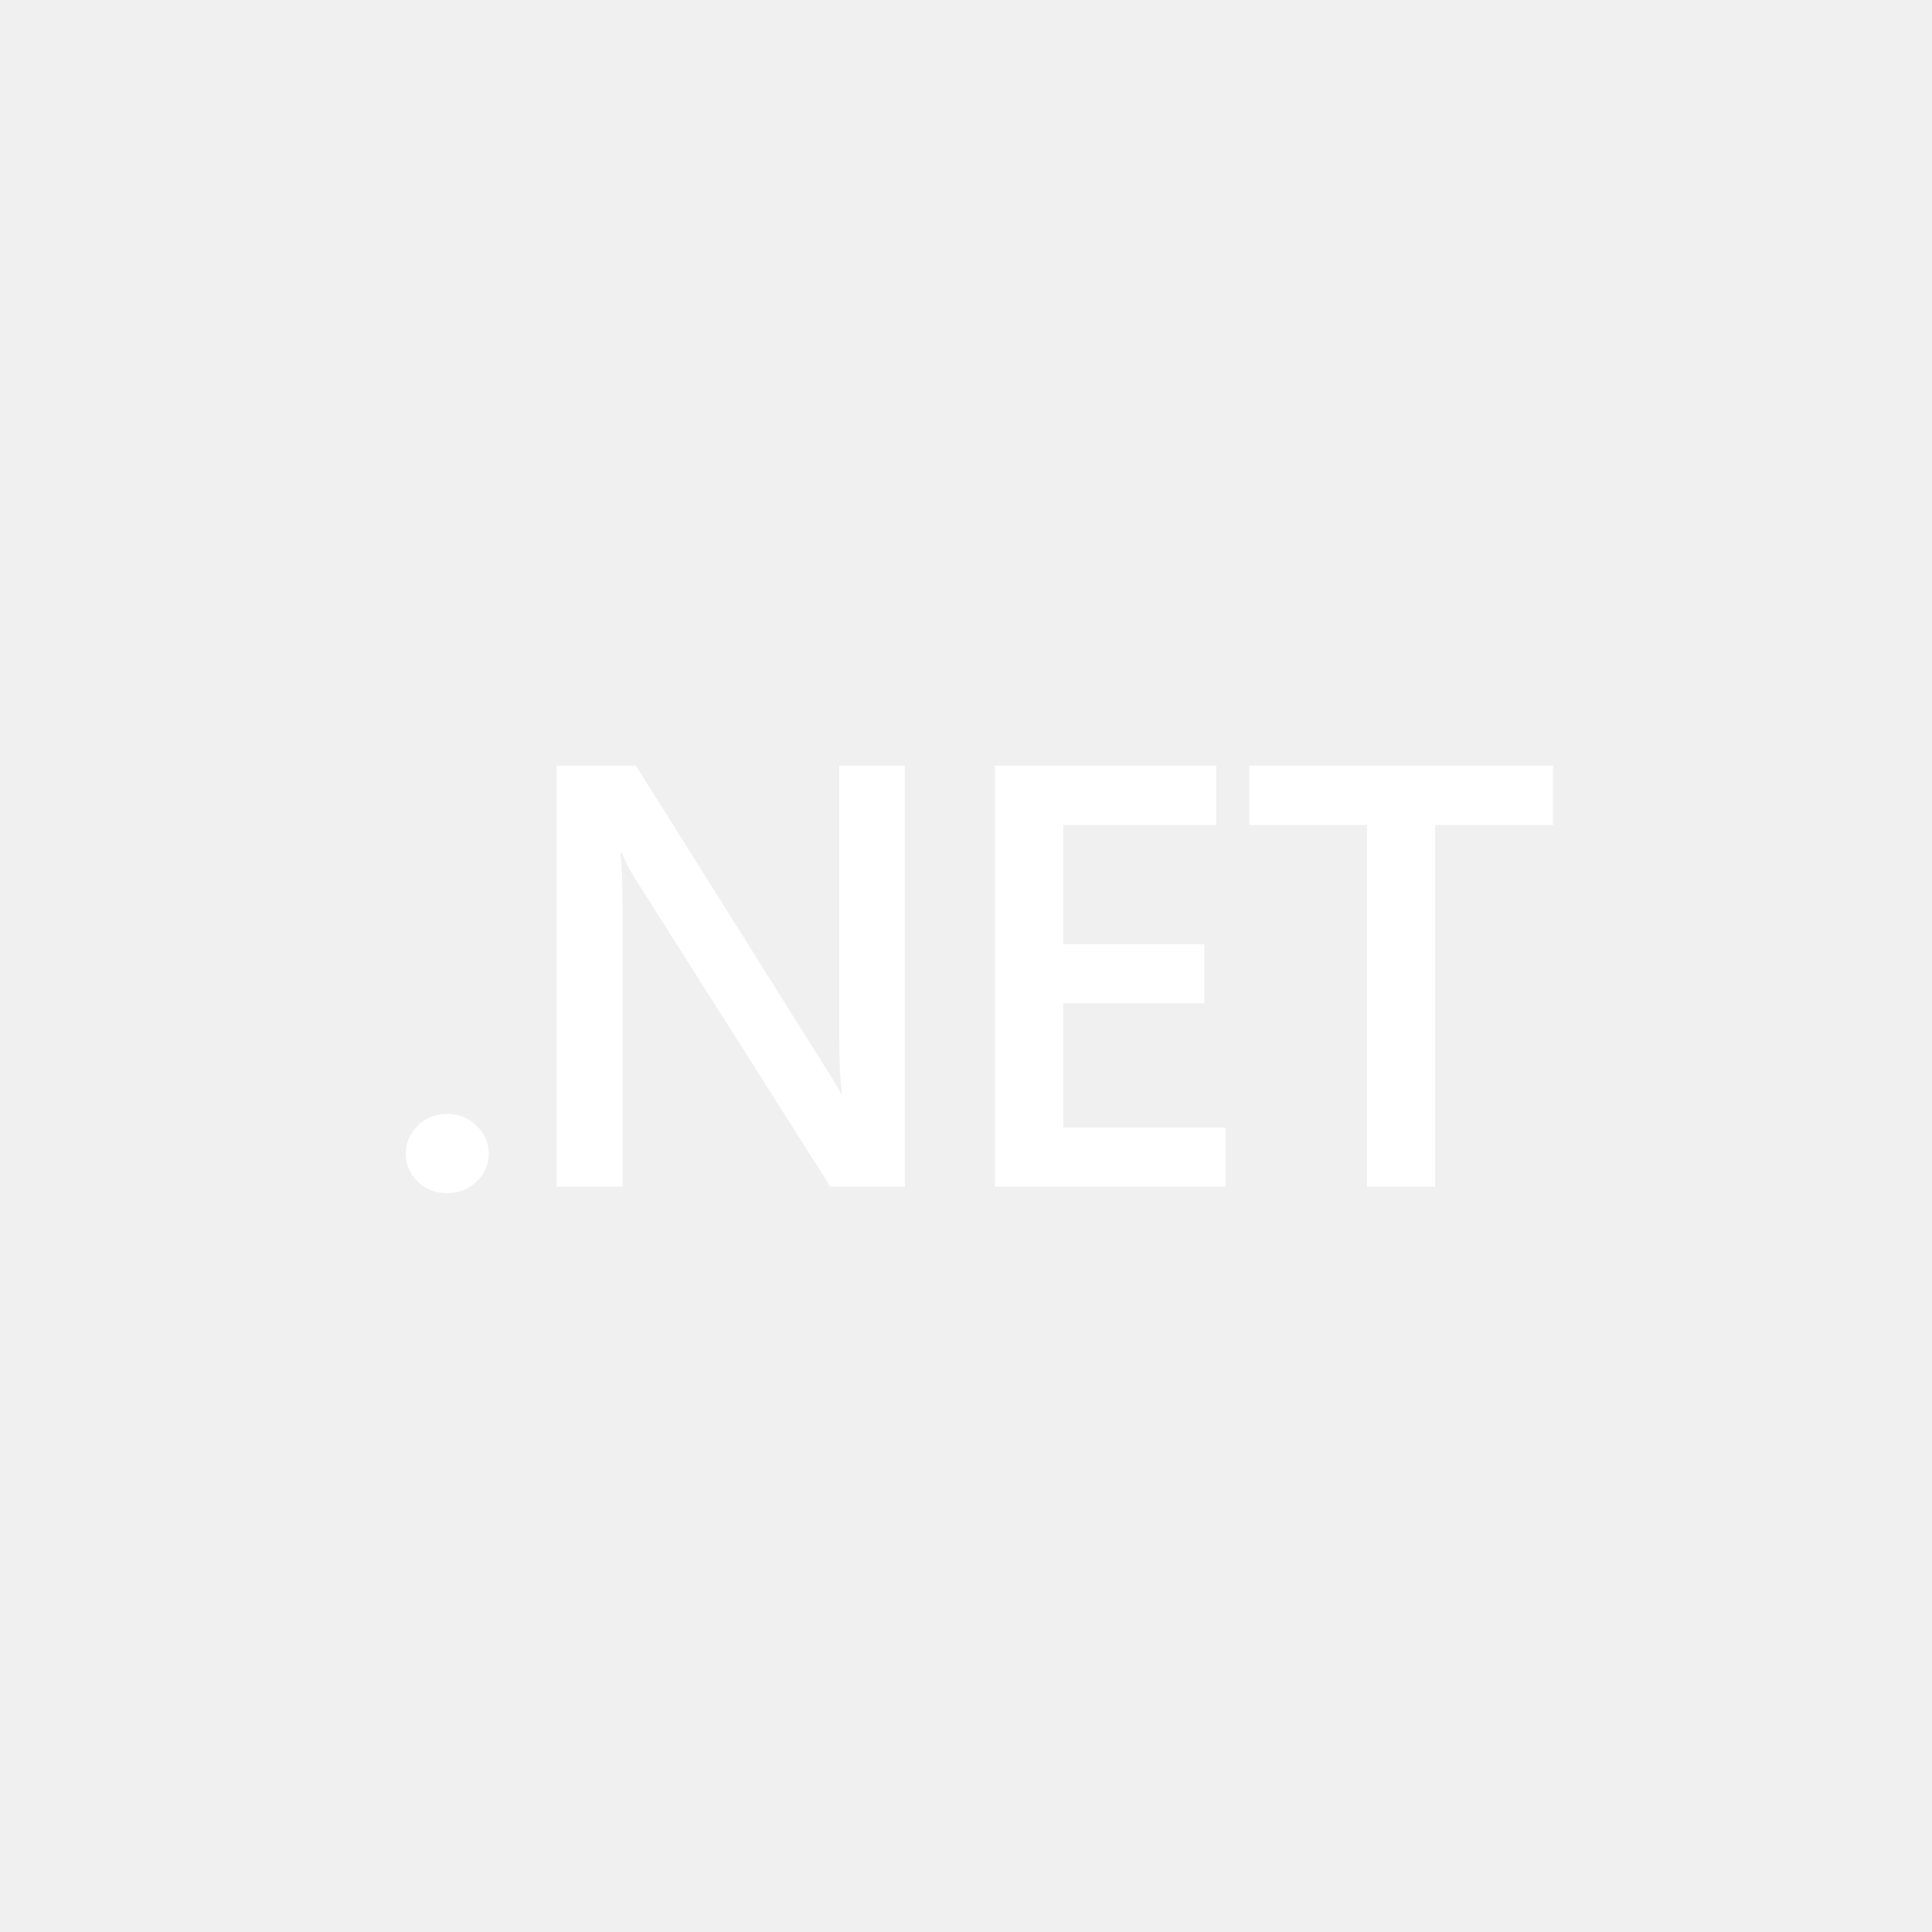
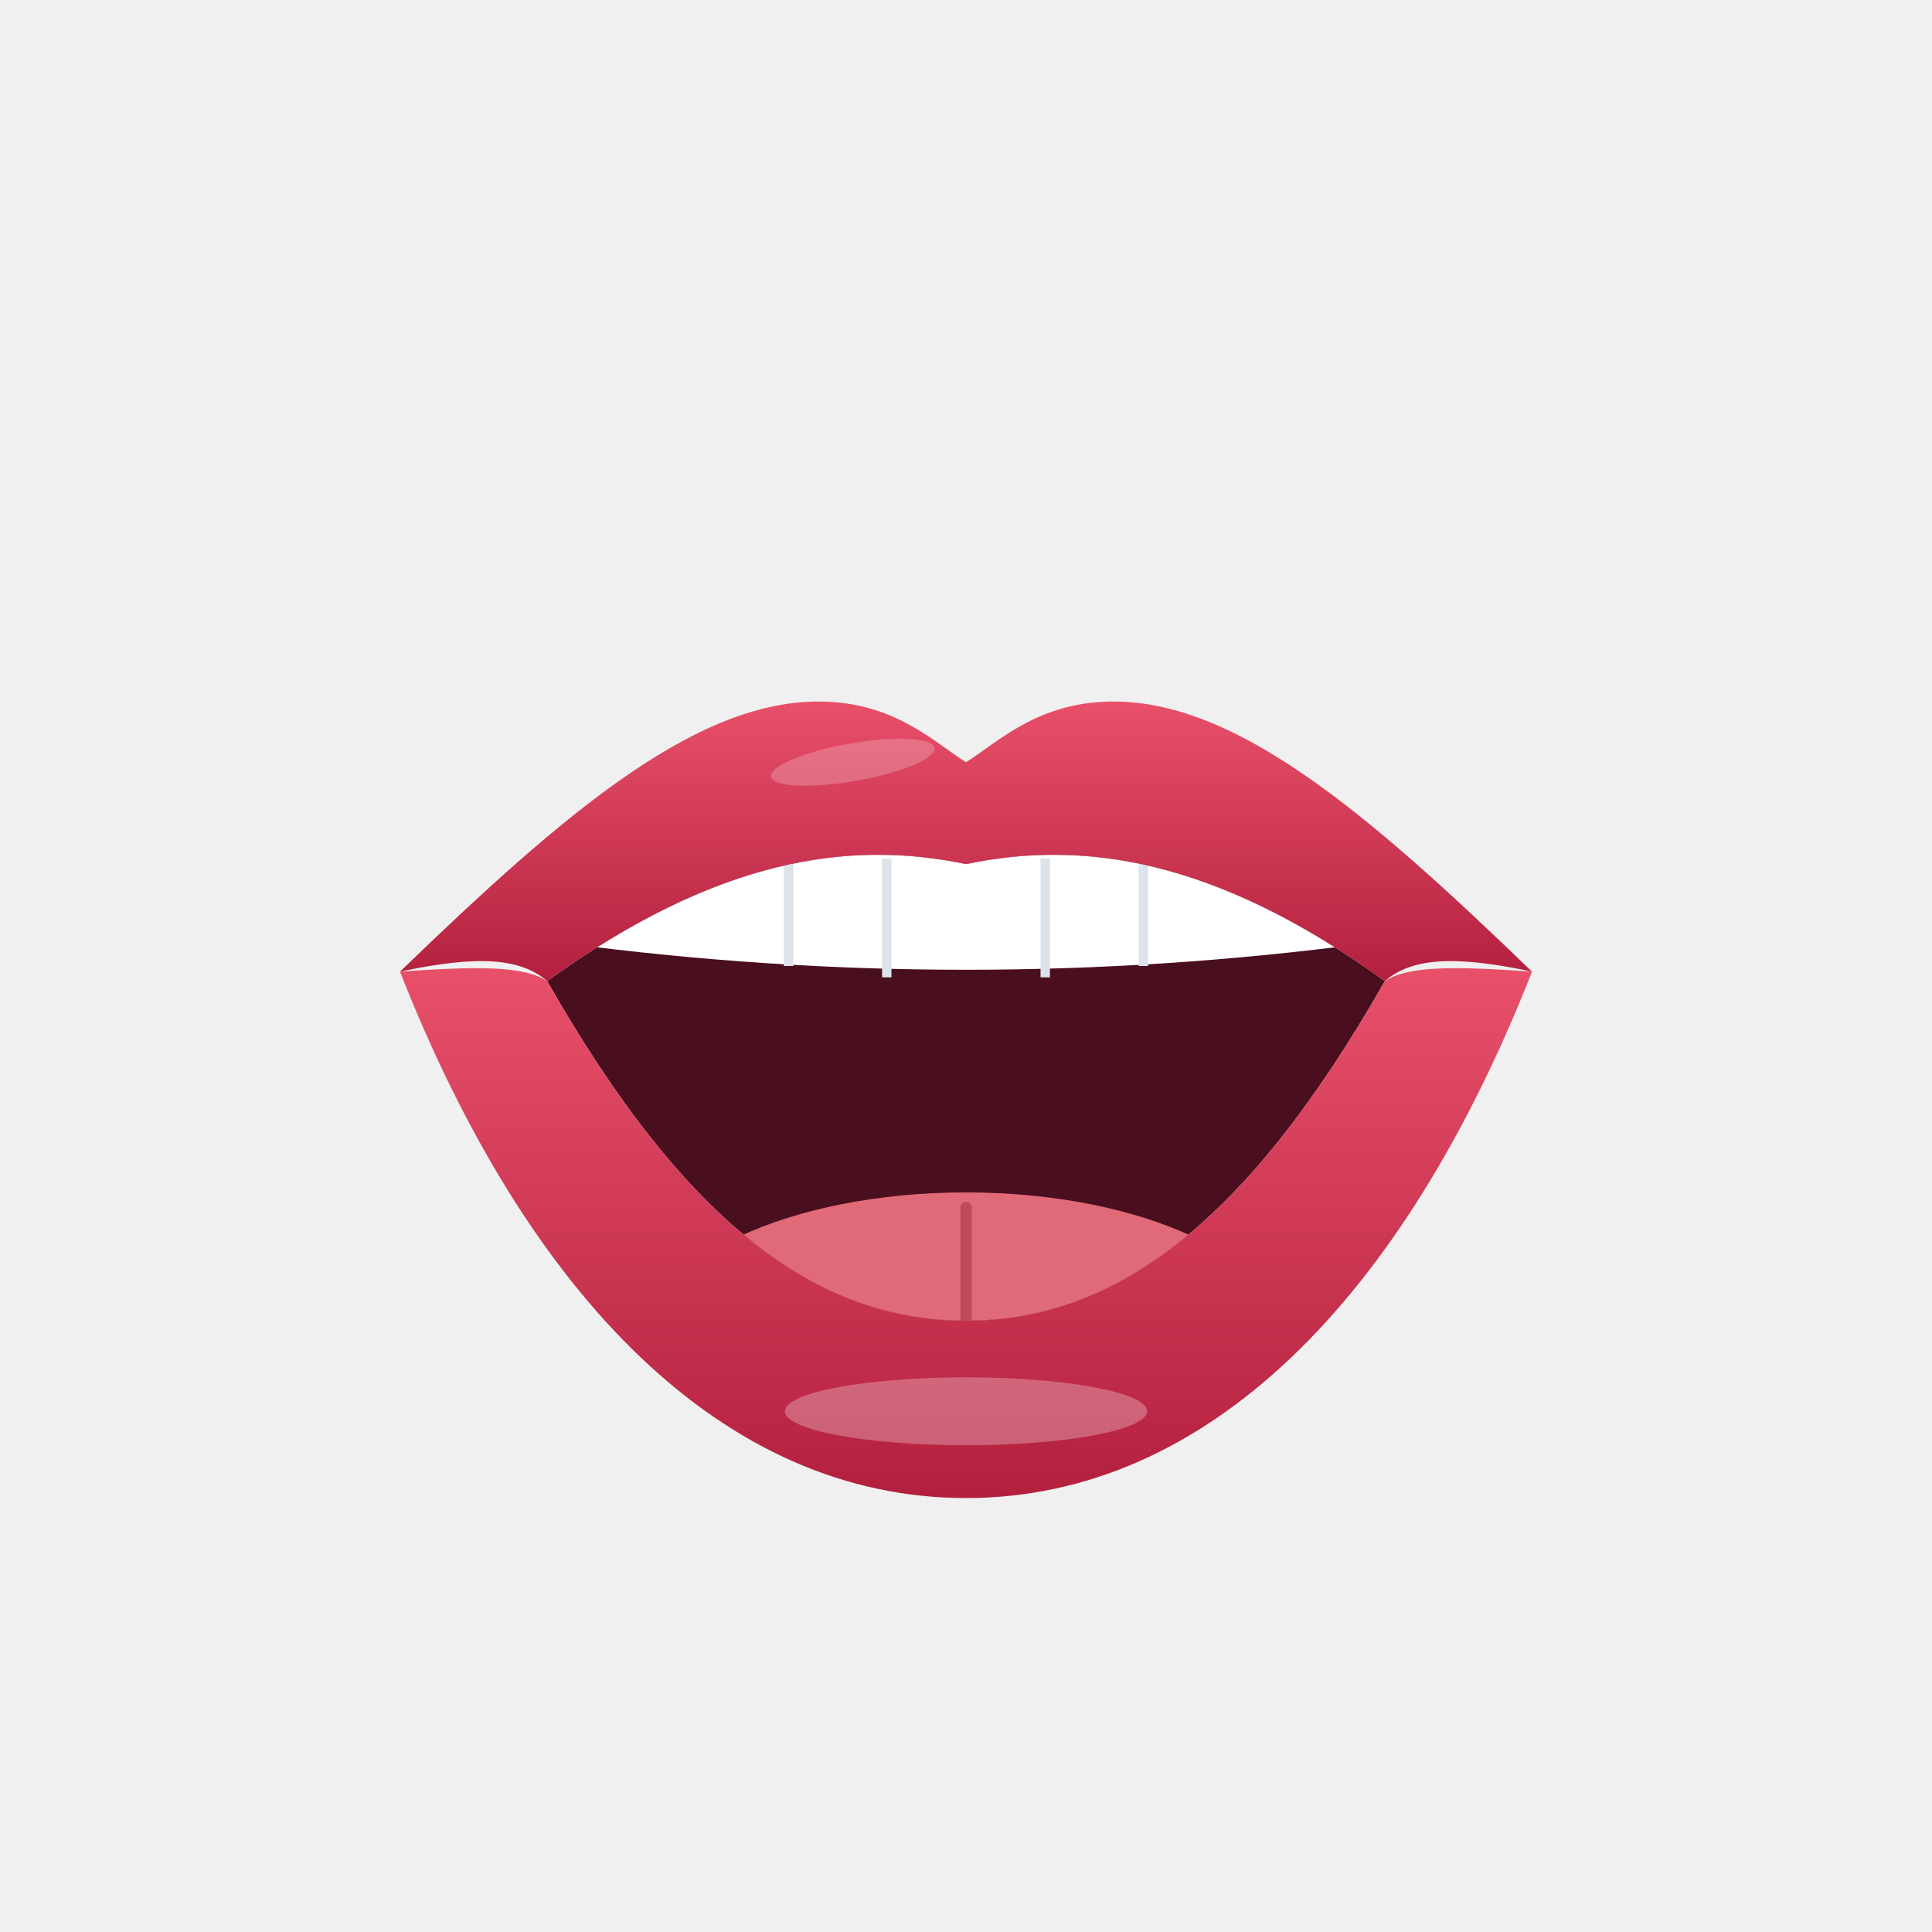
- <svg xmlns="http://www.w3.org/2000/svg" width="456" height="456" viewBox="0 0 456 456" version="1.1" xml:space="preserve" style="fill-rule:evenodd;clip-rule:evenodd;stroke-linejoin:round;stroke-miterlimit:2;">
-   <path d="m 105.5,281.609 c -2.703,0 -5.001,-0.9 -6.893,-2.702 -1.892,-1.848 -2.838,-4.042 -2.838,-6.582 0,-2.587 0.946,-4.804 2.838,-6.652 1.892,-1.848 4.19,-2.772 6.893,-2.772 2.748,0 5.068,0.924 6.96,2.772 1.937,1.848 2.906,4.064 2.906,6.652 0,2.54 -0.968,4.734 -2.906,6.582 -1.892,1.802 -4.212,2.702 -6.96,2.702 z" style="fill:#ffffff;fill-rule:nonzero;stroke-width:0.838" />
-   <path d="M 213.561,280.084 H 195.99 L 149.7,207.054 c -1.171,-1.848 -2.14,-3.765 -2.906,-5.751 h -0.406 c 0.361,2.125 0.541,6.675 0.541,13.65 v 65.132 h -15.543 v -99.36 h 18.719 l 44.737,71.298 c 1.892,2.957 3.109,4.989 3.649,6.098 h 0.27 c -0.45,-2.632 -0.676,-7.09 -0.676,-13.373 v -64.023 h 15.476 z" style="fill:#ffffff;fill-rule:nonzero;stroke-width:0.838" />
-   <path d="m 289.251,280.084 h -54.401 v -99.36 h 52.238 v 13.997 h -36.154 v 28.131 h 33.316 v 13.927 h -33.316 v 29.378 h 38.316 z" style="fill:#ffffff;fill-rule:nonzero;stroke-width:0.838" />
-   <path d="M 366.565,194.721 H 338.722 v 85.363 h -16.084 v -85.363 h -27.775 v -13.997 h 71.701 z" style="fill:#ffffff;fill-rule:nonzero;stroke-width:0.838" />
+ <svg xmlns="http://www.w3.org/2000/svg" width="1024" height="1024" viewBox="0 0 1024 1024">
+   <defs>
+     <linearGradient id="lip" x1="0" y1="0" x2="0" y2="1">
+       <stop offset="0" stop-color="#E8506A" />
+       <stop offset="1" stop-color="#B3203E" />
+     </linearGradient>
+     <clipPath id="open">
+       <path d="M290 520 C380 455 450 445 512 458 C574 445 644 455 734 520 C660 650 590 700 512 700 C434 700 364 650 290 520 Z" />
+     </clipPath>
+   </defs>
+   <g>
+     <g clip-path="url(#open)">
+       <rect x="280" y="440" width="470" height="270" fill="#4A0F1E" />
+       <ellipse cx="512" cy="712" rx="170" ry="80" fill="#E06A78" />
+       <path d="M512 640 V712" stroke="#C04A5A" stroke-width="6" stroke-linecap="round" />
+       <path d="M300 440 H724 V500 Q512 528 300 500 Z" fill="#FFFFFF" />
+       <path d="M418 455 V512 M470 455 V518 M554 455 V518 M606 455 V512" stroke="#DCE3EA" stroke-width="5" />
+     </g>
+     <path fill="url(#lip)" d="M212 515 C300 430 372 368 440 372 C476 374 496 394 512 404 C528 394 548 374 584 372 C652 368 724 430 812 515 C770 506 748 508 734 520 C644 455 574 445 512 458 C450 445 380 455 290 520 C276 508 254 506 212 515 Z" />
+     <path fill="url(#lip)" d="M212 515 C254 512 278 512 290 520 C364 650 434 700 512 700 C590 700 660 650 734 520 C746 512 770 512 812 515 C744 688 640 794 512 794 C384 794 280 688 212 515 Z" />
+     <ellipse cx="512" cy="748" rx="96" ry="18" fill="#FFFFFF" opacity="0.28" />
+     <ellipse cx="452" cy="404" rx="44" ry="10" fill="#FFFFFF" opacity="0.22" transform="rotate(-10 452 404)" />
+   </g>
</svg>
